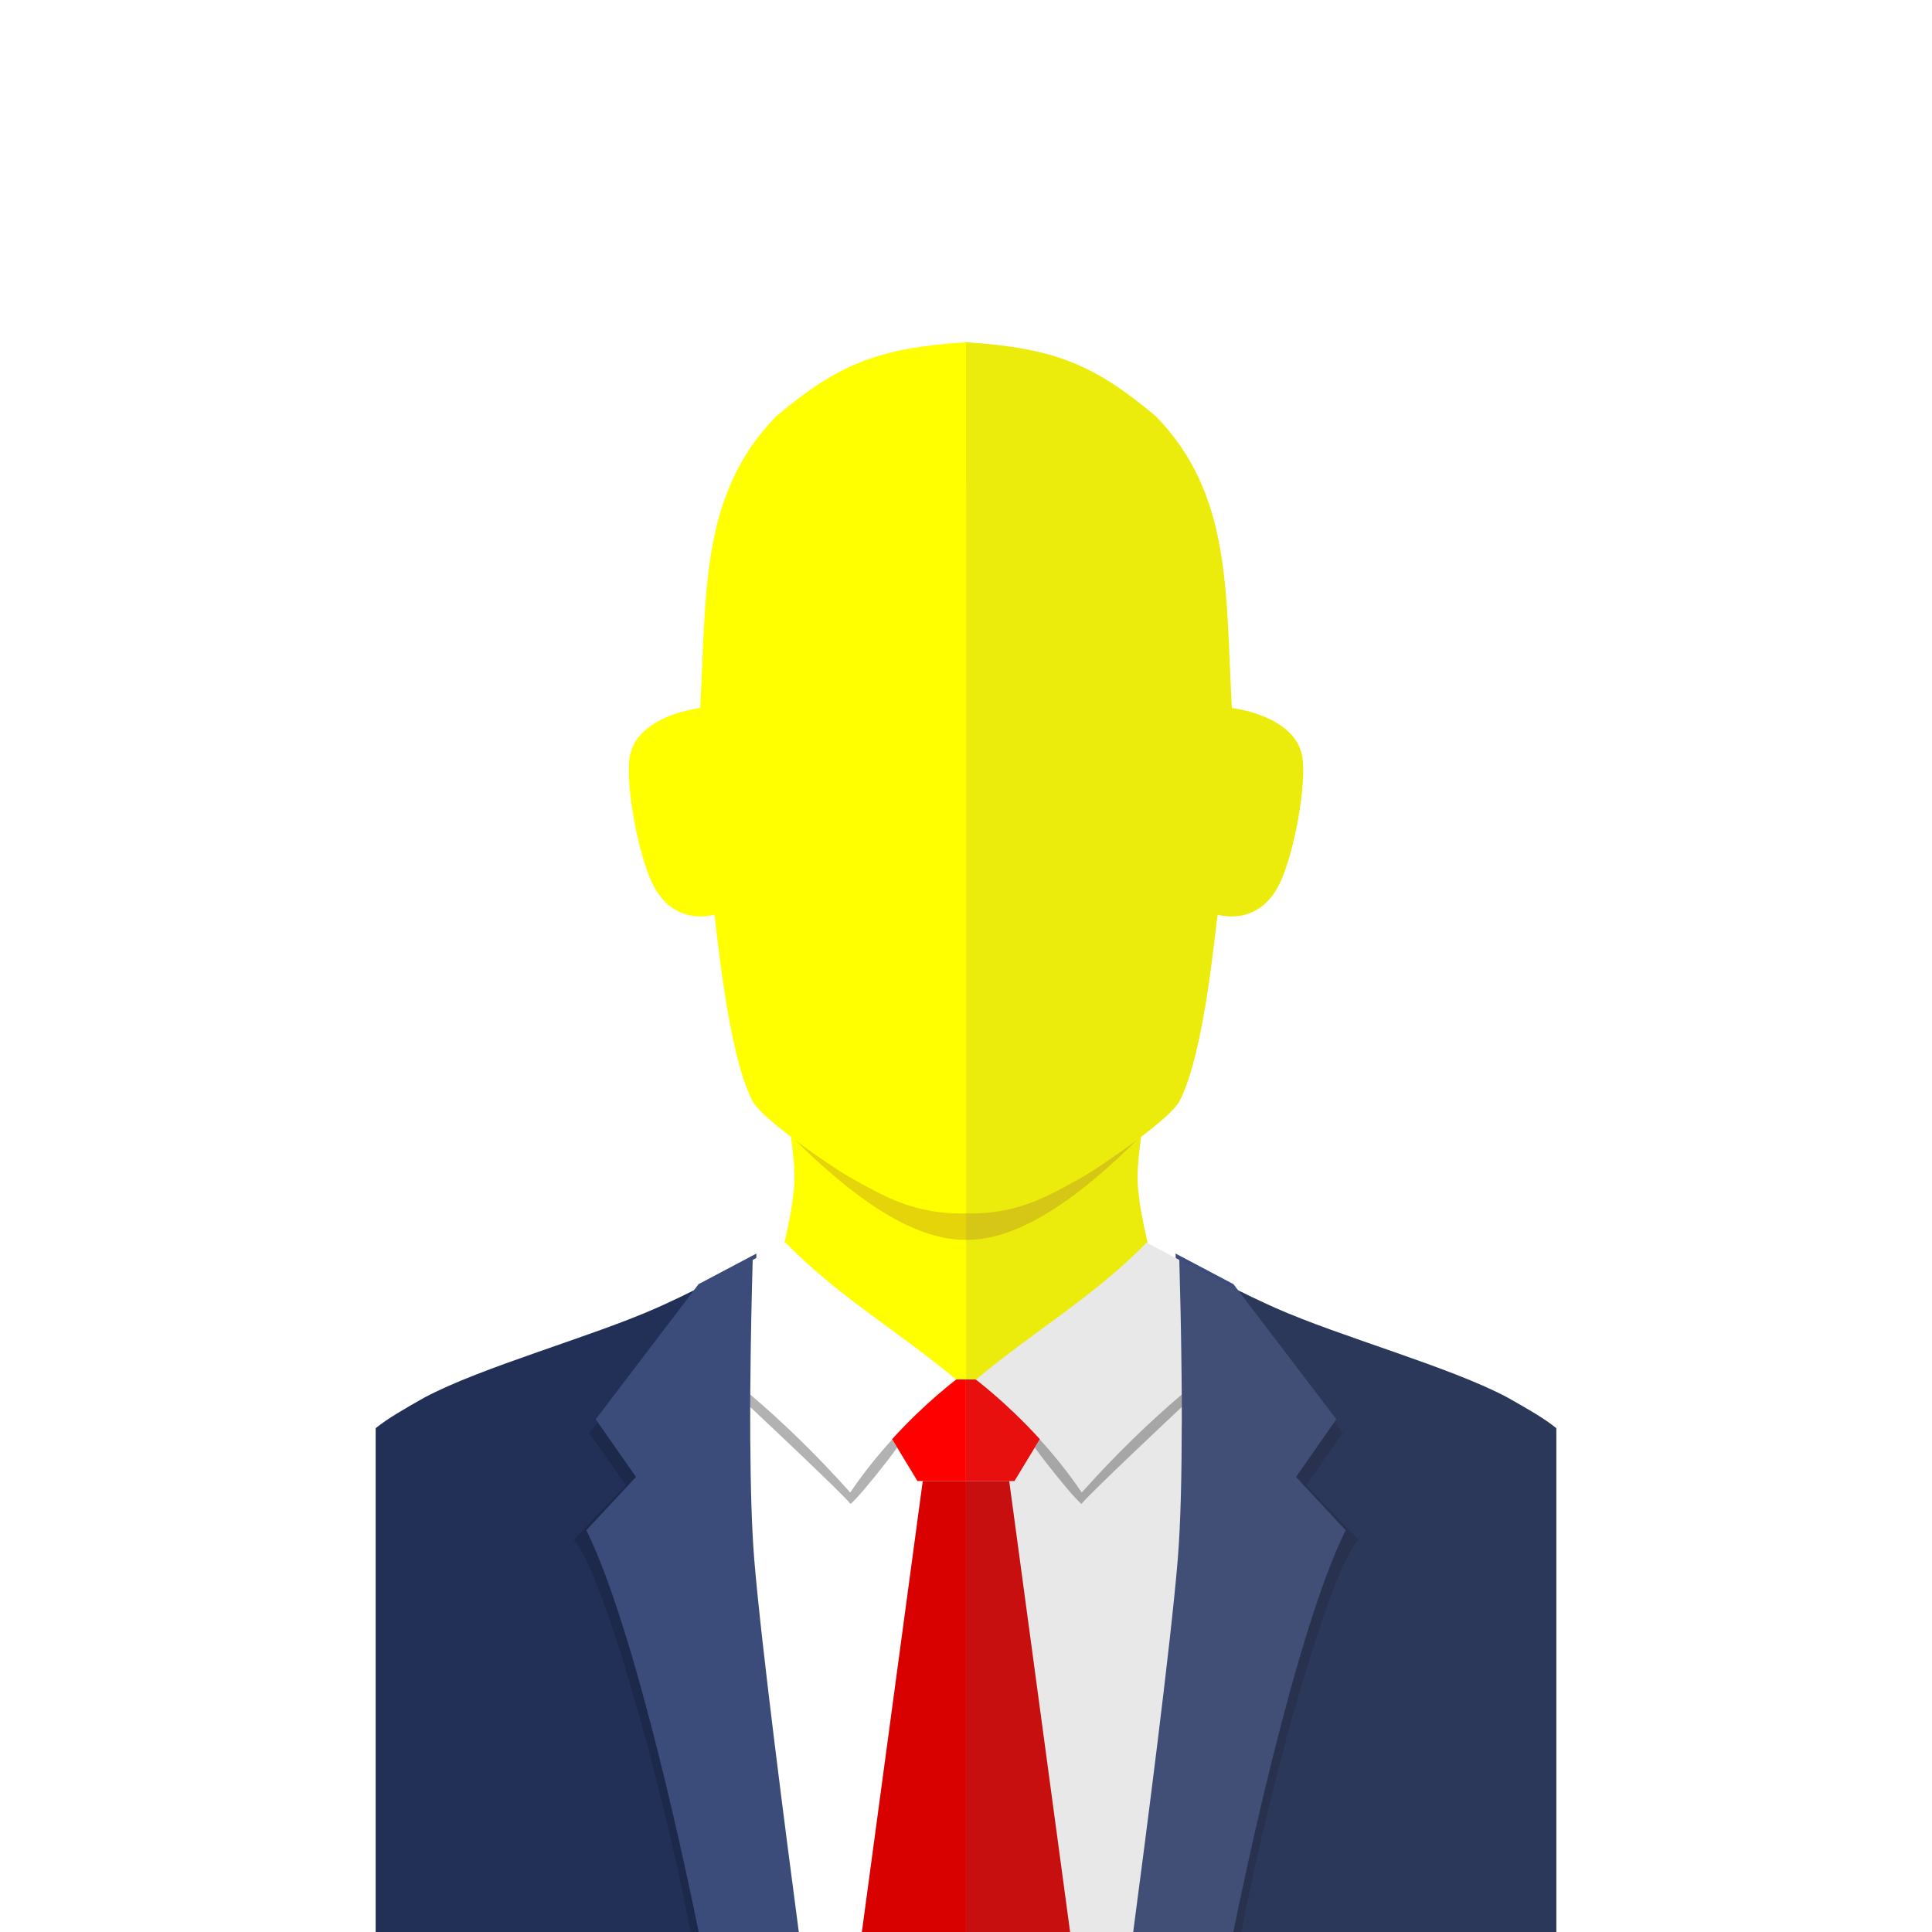
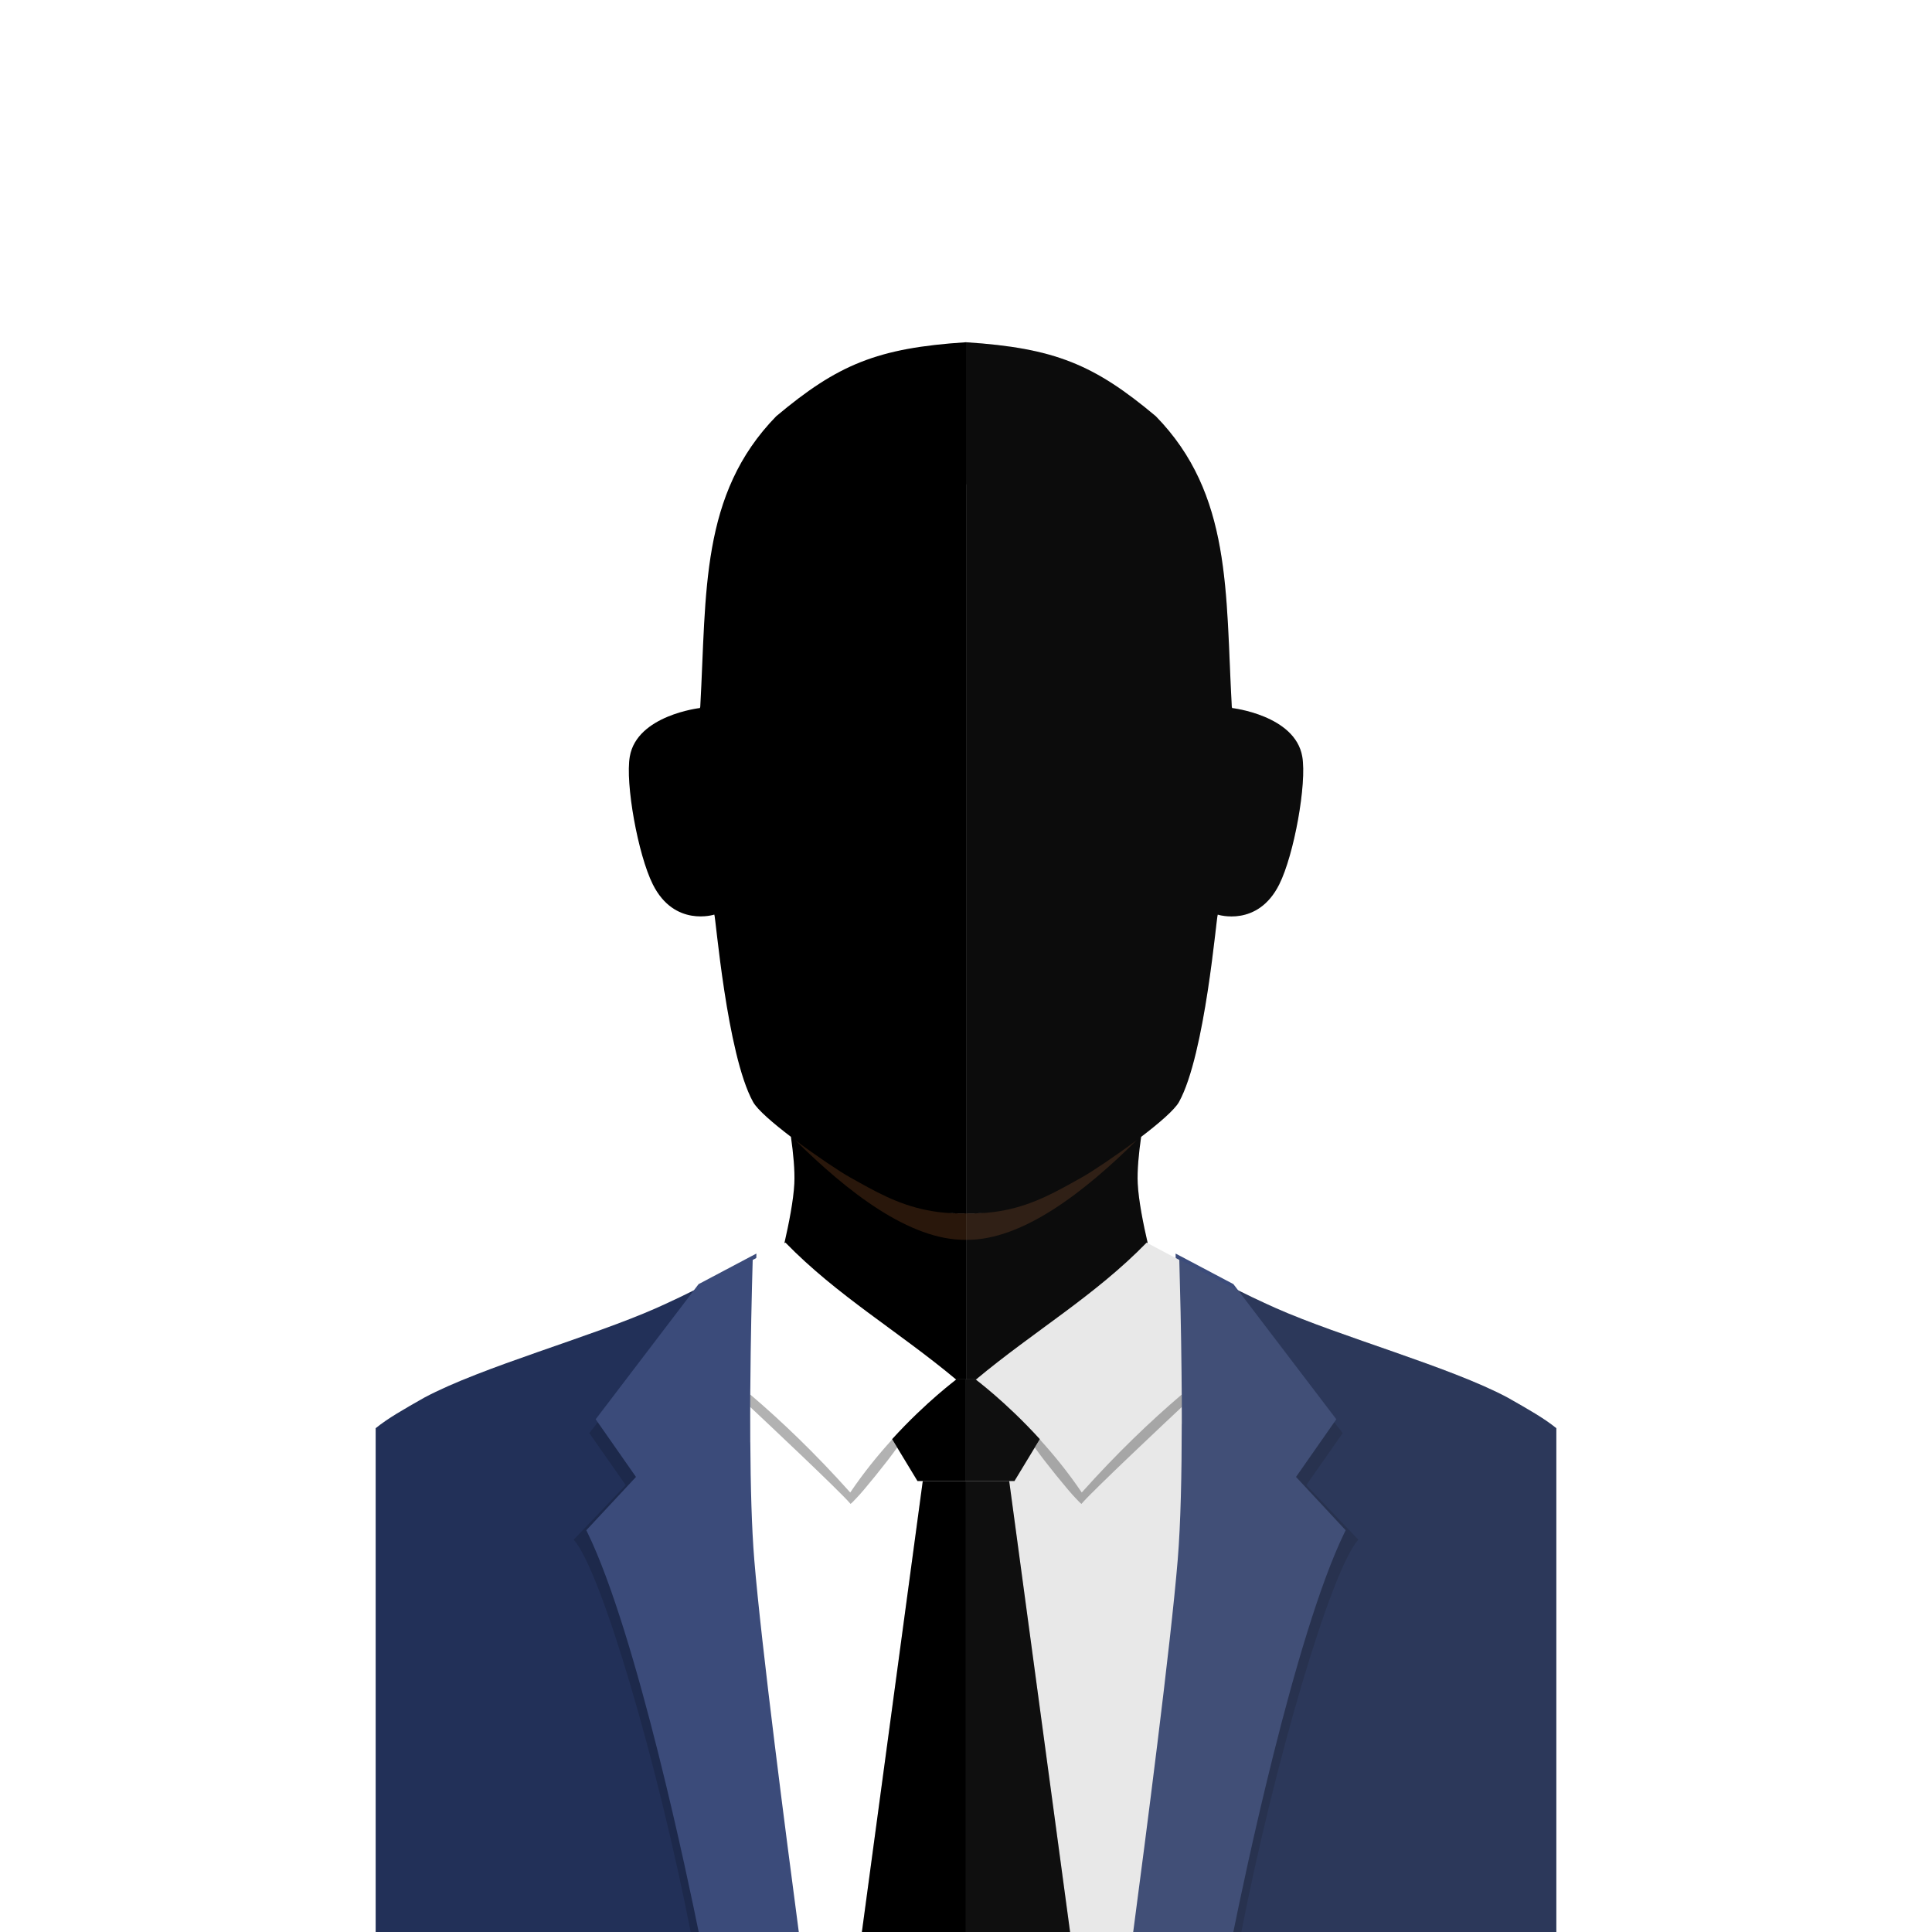
<svg xmlns="http://www.w3.org/2000/svg" height="500px" width="500px" viewBox="0 0 44 72" id="body-svg">
  <defs />
  <g id="Body" style="display: inline;">
    <path id="Suit" d="M 12.275 47.871 C 11.685 48.184 10.975 48.518 10.467 48.744 C 8.058 49.815 3.955 50.94 1.816 52.083 C 1.054 52.516 0.459 52.852 0 53.225 L 0 72 L 12.173 72 C 11.822 70.262 9.874 60.867 8.009 57.051 L 9.871 55.051 L 8.515 52.895 L 12.275 47.871 z M 31.725 47.871 L 35.485 52.895 L 34.129 55.051 L 35.991 57.051 C 34.126 60.867 32.178 70.262 31.826 72 L 44 72 L 44 53.225 C 43.541 52.852 42.946 52.516 42.183 52.083 C 40.045 50.94 35.942 49.815 33.533 48.744 C 33.025 48.518 32.315 48.184 31.725 47.871 z " style="fill: rgb(34, 48, 88); fill-rule: evenodd;" />
    <path id="LapelShadow" d="M 8.362 52.896 L 7.962 53.407 L 9.32 55.347 L 7.38 57.379 C 8.412 58.533 10.529 65.793 11.739 72 L 12.173 72 C 11.822 70.263 9.874 60.868 8.009 57.052 L 9.871 55.052 L 8.362 52.896 z M 35.638 52.896 L 34.129 55.052 L 35.991 57.052 C 34.126 60.868 32.178 70.263 31.826 72 L 32.261 72 C 33.471 65.793 35.588 58.533 36.62 57.379 L 34.68 55.347 L 36.038 53.407 L 35.638 52.896 z " style="fill: rgb(0, 0, 0); fill-rule: evenodd; fill-opacity: 0.15; stop-color: rgb(0, 0, 0); stop-opacity: 1;" />
    <path id="Lapel" d="M 14.189 46.717 L 13.988 46.822 C 13.68 46.986 12.807 47.447 12.061 47.842 L 12.035 47.855 L 8.199 52.892 L 9.701 55.041 L 7.85 57.028 L 7.89 57.109 C 8.812 58.995 9.768 62.299 10.531 65.338 C 11.289 68.357 11.858 71.113 12.038 72 L 15.903 72 L 15.9 71.982 C 15.44 68.508 14.503 61.293 14.242 58.119 C 13.996 55.124 14.103 49.784 14.184 46.943 L 14.189 46.717 z M 29.811 46.717 L 29.816 46.943 C 29.897 49.784 30.004 55.124 29.758 58.119 C 29.497 61.293 28.56 68.508 28.1 71.982 L 28.097 72 L 31.963 72 C 32.143 71.113 32.711 68.357 33.469 65.338 C 34.232 62.299 35.188 58.995 36.109 57.109 L 36.149 57.028 L 34.299 55.041 L 35.801 52.892 L 31.965 47.855 L 31.94 47.842 C 31.193 47.447 30.32 46.986 30.012 46.822 L 29.811 46.717 z " style="color: rgb(0, 0, 0); fill: rgb(59, 75, 122); fill-rule: evenodd; stroke-width: 0.265px;" />
    <path id="Shirt" d="M 15.27 46.309 C 15.202 46.344 14.329 46.807 14.051 46.954 C 14.015 48.217 13.975 49.912 13.962 51.753 L 13.961 51.752 C 13.956 52.414 13.956 53.084 13.96 53.745 L 13.962 53.748 C 13.972 55.374 14.012 56.935 14.11 58.13 C 14.372 61.314 15.309 68.525 15.769 72 L 18.12 72 L 21.999 72 L 21.999 55.421 L 22.001 55.421 L 22.001 72 L 25.88 72 L 28.231 72 C 28.691 68.525 29.628 61.314 29.89 58.13 C 30.002 56.769 30.039 54.934 30.04 53.068 L 30.043 53.064 C 30.043 52.699 30.042 52.333 30.04 51.969 C 30.039 51.95 30.039 51.932 30.039 51.913 C 30.038 51.796 30.037 51.68 30.036 51.564 C 30.036 51.461 30.035 51.357 30.034 51.255 C 30.034 51.23 30.034 51.205 30.033 51.18 L 30.033 51.18 C 30.017 49.562 29.981 48.085 29.949 46.954 C 29.671 46.807 28.798 46.344 28.73 46.309 C 26.791 48.299 24.539 49.6 22.369 51.412 C 22.369 51.412 22.362 51.407 22.362 51.407 L 22.001 51.407 L 22.001 51.674 L 21.999 51.674 L 21.999 51.407 L 21.637 51.407 C 21.638 51.407 21.631 51.412 21.631 51.412 C 19.461 49.6 17.209 48.299 15.27 46.309 z M 14.838 52.743 C 14.988 52.879 15.139 53.018 15.292 53.162 C 15.445 53.306 15.599 53.453 15.755 53.605 C 15.911 53.757 16.068 53.912 16.227 54.072 C 16.385 54.231 16.545 54.395 16.706 54.563 C 16.867 54.73 17.029 54.902 17.193 55.079 C 17.356 55.255 17.52 55.436 17.686 55.621 C 17.52 55.436 17.356 55.255 17.193 55.079 C 17.029 54.902 16.867 54.73 16.706 54.563 C 16.545 54.395 16.385 54.231 16.227 54.072 C 16.068 53.912 15.911 53.757 15.755 53.605 C 15.599 53.453 15.445 53.306 15.292 53.162 C 15.139 53.018 14.988 52.879 14.838 52.743 z M 29.162 52.743 C 29.012 52.879 28.861 53.018 28.708 53.162 C 28.555 53.306 28.401 53.453 28.245 53.605 C 28.089 53.757 27.931 53.912 27.773 54.072 C 27.614 54.231 27.455 54.395 27.294 54.563 C 27.133 54.73 26.97 54.902 26.807 55.079 C 26.644 55.255 26.48 55.436 26.314 55.621 C 26.254 55.532 26.193 55.444 26.132 55.358 C 26.193 55.444 26.254 55.532 26.314 55.621 C 26.48 55.436 26.644 55.255 26.807 55.079 C 26.97 54.902 27.133 54.73 27.294 54.563 C 27.455 54.395 27.614 54.231 27.773 54.072 C 27.931 53.912 28.089 53.757 28.245 53.605 C 28.401 53.453 28.555 53.306 28.708 53.162 C 28.861 53.018 29.012 52.879 29.162 52.743 z M 19.252 53.641 C 19.123 53.783 18.991 53.931 18.86 54.085 C 18.794 54.162 18.728 54.24 18.662 54.32 C 18.596 54.4 18.53 54.481 18.465 54.564 C 18.407 54.636 18.35 54.709 18.293 54.783 C 18.35 54.709 18.407 54.636 18.465 54.564 C 18.53 54.482 18.596 54.4 18.662 54.32 C 18.728 54.241 18.794 54.162 18.86 54.085 C 18.992 53.931 19.123 53.783 19.252 53.641 z M 25.394 54.389 C 25.431 54.434 25.467 54.479 25.503 54.524 C 25.467 54.479 25.431 54.434 25.394 54.389 z M 25.575 54.613 C 25.613 54.661 25.65 54.71 25.688 54.758 C 25.651 54.71 25.613 54.661 25.575 54.613 z M 18.24 54.852 C 18.197 54.907 18.155 54.964 18.113 55.02 C 18.155 54.964 18.197 54.908 18.24 54.852 z M 25.769 54.863 C 25.814 54.923 25.859 54.983 25.904 55.043 C 25.859 54.983 25.814 54.923 25.769 54.863 z M 25.935 55.084 C 25.988 55.157 26.042 55.231 26.095 55.305 C 26.042 55.231 25.988 55.157 25.935 55.084 z M 18.056 55.097 C 18.011 55.158 17.966 55.221 17.921 55.283 C 17.966 55.221 18.011 55.158 18.056 55.097 z " style="fill: rgb(255, 255, 255); fill-rule: evenodd;" />
    <path id="CollarShadow" d="M 30.032 51.18 C 30.034 51.424 30.037 51.664 30.039 51.913 C 30.037 51.668 30.036 51.422 30.033 51.18 L 30.032 51.18 z M 21.999 51.674 L 21.999 55.195 L 21.999 55.421 L 22.001 55.421 L 22.001 55.195 L 22.001 51.674 L 21.999 51.674 z M 13.961 51.752 C 13.956 52.414 13.956 53.084 13.96 53.745 L 13.962 53.748 C 13.96 53.313 13.959 52.874 13.96 52.436 C 14.382 52.831 17.292 55.566 17.678 56.024 L 17.697 56.046 C 17.757 56.006 17.82 55.927 17.916 55.831 C 18.159 55.588 19.068 54.471 19.436 53.945 L 20.193 55.195 L 19.252 53.641 C 18.734 54.209 18.191 54.873 17.686 55.621 C 16.363 54.141 15.103 52.943 13.96 51.969 C 13.961 51.895 13.962 51.826 13.962 51.753 L 13.961 51.752 z M 30.04 51.969 C 28.897 52.943 27.637 54.141 26.314 55.621 C 25.807 54.871 25.265 54.208 24.748 53.641 L 24.564 53.945 C 24.932 54.471 25.841 55.588 26.084 55.831 C 26.18 55.927 26.243 56.006 26.303 56.046 L 26.322 56.024 C 26.708 55.566 29.618 52.831 30.04 52.436 C 30.04 52.646 30.04 52.857 30.04 53.068 L 30.043 53.064 C 30.043 52.699 30.042 52.333 30.04 51.969 z " style="fill: rgb(0, 0, 0); fill-rule: evenodd; fill-opacity: 0.304; stop-color: rgb(0, 0, 0); stop-opacity: 1;" />
-     <g id="Tie" style="display: inline;">
-       <path id="Tie" d="M 20.389,55.195 18.12,72 h 3.879 V 55.195 Z m 1.611,0 V 72 h 3.879 L 23.61,55.195 Z" style="fill: rgb(255, 0, 0); fill-rule: evenodd;" />
-       <path id="TieKnot" d="m 21.637,51.407 c 0.023,-0.007 -1.103,0.811 -2.391,2.226 l 0.946,1.562 h 1.806 v -3.788 z m 0.363,0 v 3.788 h 1.806 l 0.946,-1.562 c -1.288,-1.415 -2.413,-2.233 -2.391,-2.226 z" style="fill: rgb(255, 0, 0); fill-rule: evenodd;" />
+     <g id="TieGroup" style="display: inline;">
+       <path id="Tie" d="M 20.389,55.195 18.12,72 h 3.879 V 55.195 Z m 1.611,0 V 72 h 3.879 L 23.61,55.195 Z" style="fill-rule: evenodd;" />
+       <path id="TieKnot" d="m 21.637,51.407 c 0.023,-0.007 -1.103,0.811 -2.391,2.226 l 0.946,1.562 h 1.806 v -3.788 z m 0.363,0 v 3.788 h 1.806 l 0.946,-1.562 c -1.288,-1.415 -2.413,-2.233 -2.391,-2.226 z" style="fill-rule: evenodd;" />
      <path id="TieTint" d="M 20.389,55.195 18.12,72 h 3.879 V 55.195 Z m 1.611,0 V 72 h 3.879 L 23.61,55.195 Z" style="fill: rgb(0, 0, 0); fill-opacity: 0.15; fill-rule: evenodd; stop-color: rgb(0, 0, 0);" />
    </g>
-     <g id="Bowtie" style="display: none;">
-       <path d="m 15.995,50.022 c -0.056,6.37e-4 -0.101,0.006 -0.136,0.015 -0.968,0.265 -0.773,2.923 -0.699,3.83 0.074,0.907 0.552,3.091 0.846,3.427 0.294,0.336 3.127,-1.042 3.826,-1.68 0.319,-0.292 0.653,-0.66 0.922,-0.975 3.6e-4,3.26e-4 7.05e-4,7.4e-4 0.001,10e-4 0.058,0.053 0.315,0.286 0.513,0.335 0.085,0.021 0.357,0.034 0.732,0.04 0.375,-0.006 0.647,-0.018 0.732,-0.04 0.198,-0.05 0.455,-0.283 0.513,-0.335 3.28e-4,-2.93e-4 6.73e-4,-7.07e-4 0.001,-10e-4 0.269,0.315 0.603,0.683 0.922,0.975 0.699,0.638 3.531,2.016 3.826,1.68 0.294,-0.336 0.773,-2.52 0.846,-3.427 0.074,-0.907 0.268,-3.565 -0.699,-3.83 -0.034,-0.009 -0.079,-0.015 -0.136,-0.015 -0.499,-0.006 -1.883,0.379 -4.589,1.935 -0.375,-0.302 -0.782,-0.596 -1.416,-0.596 -0.634,0 -1.041,0.294 -1.416,0.596 -2.706,-1.556 -4.09,-1.94 -4.589,-1.935 z" id="Bowtie" style="fill: rgb(255, 0, 0); fill-rule: evenodd;" />
+     <g id="BowTieGroup" style="display: none;">
+       <path d="m 15.995,50.022 c -0.056,6.37e-4 -0.101,0.006 -0.136,0.015 -0.968,0.265 -0.773,2.923 -0.699,3.83 0.074,0.907 0.552,3.091 0.846,3.427 0.294,0.336 3.127,-1.042 3.826,-1.68 0.319,-0.292 0.653,-0.66 0.922,-0.975 3.6e-4,3.26e-4 7.05e-4,7.4e-4 0.001,10e-4 0.058,0.053 0.315,0.286 0.513,0.335 0.085,0.021 0.357,0.034 0.732,0.04 0.375,-0.006 0.647,-0.018 0.732,-0.04 0.198,-0.05 0.455,-0.283 0.513,-0.335 3.28e-4,-2.93e-4 6.73e-4,-7.07e-4 0.001,-10e-4 0.269,0.315 0.603,0.683 0.922,0.975 0.699,0.638 3.531,2.016 3.826,1.68 0.294,-0.336 0.773,-2.52 0.846,-3.427 0.074,-0.907 0.268,-3.565 -0.699,-3.83 -0.034,-0.009 -0.079,-0.015 -0.136,-0.015 -0.499,-0.006 -1.883,0.379 -4.589,1.935 -0.375,-0.302 -0.782,-0.596 -1.416,-0.596 -0.634,0 -1.041,0.294 -1.416,0.596 -2.706,-1.556 -4.09,-1.94 -4.589,-1.935 z" id="Bowtie" style="fill-rule: evenodd;" />
      <path d="m 20.579,51.961 c -0.336,0.269 -0.285,1.579 -0.151,2.049 0.068,0.239 0.16,0.48 0.327,0.631 0.058,0.053 0.315,0.286 0.513,0.335 0.085,0.021 0.357,0.034 0.732,0.04 0.375,-0.006 0.647,-0.018 0.732,-0.04 0.198,-0.05 0.455,-0.283 0.513,-0.335 0.167,-0.151 0.259,-0.392 0.327,-0.631 0.134,-0.47 0.185,-1.781 -0.151,-2.049 -0.377,-0.303 -0.784,-0.6 -1.421,-0.6 -0.637,0 -1.044,0.296 -1.421,0.6 z m -3.483,1.139 c -0.09,0.002 -0.145,0.029 -0.162,0.096 -0.46,1.789 1.983,0.496 2.755,0.647 0.178,0.035 0.365,0.049 0.548,0.05 -0.041,-0.212 -0.092,-0.309 -0.095,-0.592 -1.598,0.261 -2.656,-0.209 -3.046,-0.202 z m 9.785,0 c -0.408,0.01 -1.456,0.458 -3.023,0.202 -0.003,0.282 -0.054,0.38 -0.095,0.592 0.183,-0.002 0.371,-0.015 0.548,-0.05 0.773,-0.151 3.215,1.142 2.755,-0.647 -0.019,-0.073 -0.082,-0.099 -0.186,-0.096 z" id="BowtieShadow" style="fill: rgb(0, 0, 0); fill-opacity: 0.13; fill-rule: evenodd;" />
    </g>
-     <path id="Head" d="m 22,12.754 c -3.311,0.214 -4.781,0.835 -7.072,2.757 -2.841,2.911 -2.594,6.565 -2.831,10.823 -10e-4,0.004 -0.013,0.052 -0.013,0.052 0,0 -2.345,0.267 -2.613,1.807 -0.174,0.998 0.301,3.652 0.858,4.766 0.804,1.607 2.291,1.125 2.291,1.125 0.048,0.028 0.463,5.204 1.444,6.981 0.161,0.293 0.749,0.797 1.412,1.302 0.086,0.602 0.15,1.25 0.126,1.741 -0.031,0.626 -0.206,1.506 -0.37,2.221 0.004,-0.002 0.037,-0.02 0.039,-0.021 1.94,1.99 4.191,3.291 6.362,5.104 0.004,-0.004 0.007,-0.006 0.006,-0.006 h 0.362 v -6.188 c -0.118,0.003 -0.232,0.003 -0.345,5.17e-4 0.112,0.003 0.227,0.003 0.345,-5.17e-4 v -27.168 c 3.6e-4,-2e-5 7.14e-4,2.2e-5 10e-4,0 3.2e-4,2.2e-5 6.73e-4,-2e-5 0.001,0 v 27.168 c 0.118,0.003 0.232,0.003 0.345,5.17e-4 -0.112,0.003 -0.227,0.003 -0.345,-5.17e-4 v 6.188 h 0.362 c -0.001,-3e-4 0.001,0.002 0.006,0.006 2.171,-1.812 4.422,-3.113 6.362,-5.104 0.002,0.001 0.035,0.019 0.039,0.021 C 28.606,45.615 28.431,44.735 28.4,44.109 c -0.025,-0.492 0.04,-1.139 0.126,-1.741 0.662,-0.504 1.25,-1.009 1.412,-1.302 0.981,-1.778 1.396,-6.953 1.444,-6.981 0,0 1.487,0.482 2.291,-1.125 0.557,-1.114 1.032,-3.768 0.858,-4.766 -0.268,-1.54 -2.613,-1.807 -2.613,-1.807 0,0 -0.012,-0.047 -0.013,-0.052 -0.237,-4.258 0.01,-7.912 -2.831,-10.823 -2.292,-1.922 -3.761,-2.543 -7.072,-2.757 z m -6.464,29.66 c 0.069,0.052 0.139,0.105 0.209,0.157 -0.07,-0.052 -0.14,-0.104 -0.209,-0.157 z m 0.265,0.198 c 0.167,0.123 0.334,0.242 0.498,0.358 -0.164,-0.116 -0.331,-0.235 -0.498,-0.358 z m 12.397,0 c -0.171,0.126 -0.341,0.248 -0.508,0.366 0.167,-0.118 0.338,-0.24 0.508,-0.366 z m -0.585,0.42 c -0.155,0.108 -0.303,0.21 -0.443,0.305 0.141,-0.095 0.289,-0.196 0.443,-0.305 z m -11.213,0.01 c 0.156,0.109 0.307,0.213 0.449,0.308 -0.142,-0.096 -0.292,-0.198 -0.449,-0.308 z m 0.535,0.366 c 0.147,0.098 0.285,0.188 0.402,0.262 -0.117,-0.074 -0.253,-0.163 -0.402,-0.262 z m 10.112,0.011 c -0.146,0.097 -0.278,0.183 -0.394,0.256 0.113,-0.072 0.251,-0.161 0.394,-0.256 z m -9.654,0.286 c 0.046,0.029 0.092,0.058 0.131,0.081 0.053,0.032 0.098,0.059 0.136,0.08 -0.038,-0.021 -0.084,-0.048 -0.136,-0.08 -0.039,-0.023 -0.086,-0.053 -0.131,-0.081 z m 9.076,0.084 c -0.05,0.03 -0.095,0.056 -0.131,0.076 0.036,-0.02 0.081,-0.046 0.131,-0.076 z M 18.13,44.126 c 0.128,0.071 0.258,0.141 0.389,0.21 -0.131,-0.069 -0.26,-0.139 -0.389,-0.21 z m 7.74,0 c -0.128,0.071 -0.257,0.141 -0.389,0.21 0.131,-0.069 0.261,-0.139 0.389,-0.21 z m -4.775,1.056 c 0.042,0.004 0.084,0.009 0.127,0.013 -0.043,-0.004 -0.085,-0.008 -0.127,-0.013 z m 1.81,0 c -0.042,0.005 -0.084,0.009 -0.127,0.013 0.043,-0.004 0.085,-0.008 0.127,-0.013 z m -1.572,0.022 c 0.097,0.007 0.196,0.012 0.298,0.015 -0.052,-0.001 -0.103,-0.003 -0.154,-0.006 -0.003,-1.57e-4 -0.006,-3.56e-4 -0.009,-5.17e-4 -0.045,-0.002 -0.09,-0.005 -0.134,-0.009 z m 1.334,0 c -0.044,0.003 -0.089,0.006 -0.134,0.009 -0.003,1.61e-4 -0.006,3.6e-4 -0.009,5.17e-4 -0.05,0.003 -0.101,0.004 -0.153,0.006 0.101,-0.003 0.199,-0.008 0.296,-0.015 z" style="fill: rgb(255, 255, 0); fill-rule: evenodd;" />
+     <path id="Head" d="m 22,12.754 c -3.311,0.214 -4.781,0.835 -7.072,2.757 -2.841,2.911 -2.594,6.565 -2.831,10.823 -10e-4,0.004 -0.013,0.052 -0.013,0.052 0,0 -2.345,0.267 -2.613,1.807 -0.174,0.998 0.301,3.652 0.858,4.766 0.804,1.607 2.291,1.125 2.291,1.125 0.048,0.028 0.463,5.204 1.444,6.981 0.161,0.293 0.749,0.797 1.412,1.302 0.086,0.602 0.15,1.25 0.126,1.741 -0.031,0.626 -0.206,1.506 -0.37,2.221 0.004,-0.002 0.037,-0.02 0.039,-0.021 1.94,1.99 4.191,3.291 6.362,5.104 0.004,-0.004 0.007,-0.006 0.006,-0.006 h 0.362 v -6.188 c -0.118,0.003 -0.232,0.003 -0.345,5.17e-4 0.112,0.003 0.227,0.003 0.345,-5.17e-4 v -27.168 c 3.6e-4,-2e-5 7.14e-4,2.2e-5 10e-4,0 3.2e-4,2.2e-5 6.73e-4,-2e-5 0.001,0 v 27.168 c 0.118,0.003 0.232,0.003 0.345,5.17e-4 -0.112,0.003 -0.227,0.003 -0.345,-5.17e-4 v 6.188 h 0.362 c -0.001,-3e-4 0.001,0.002 0.006,0.006 2.171,-1.812 4.422,-3.113 6.362,-5.104 0.002,0.001 0.035,0.019 0.039,0.021 C 28.606,45.615 28.431,44.735 28.4,44.109 c -0.025,-0.492 0.04,-1.139 0.126,-1.741 0.662,-0.504 1.25,-1.009 1.412,-1.302 0.981,-1.778 1.396,-6.953 1.444,-6.981 0,0 1.487,0.482 2.291,-1.125 0.557,-1.114 1.032,-3.768 0.858,-4.766 -0.268,-1.54 -2.613,-1.807 -2.613,-1.807 0,0 -0.012,-0.047 -0.013,-0.052 -0.237,-4.258 0.01,-7.912 -2.831,-10.823 -2.292,-1.922 -3.761,-2.543 -7.072,-2.757 z m -6.464,29.66 c 0.069,0.052 0.139,0.105 0.209,0.157 -0.07,-0.052 -0.14,-0.104 -0.209,-0.157 z m 0.265,0.198 c 0.167,0.123 0.334,0.242 0.498,0.358 -0.164,-0.116 -0.331,-0.235 -0.498,-0.358 z m 12.397,0 c -0.171,0.126 -0.341,0.248 -0.508,0.366 0.167,-0.118 0.338,-0.24 0.508,-0.366 z m -0.585,0.42 c -0.155,0.108 -0.303,0.21 -0.443,0.305 0.141,-0.095 0.289,-0.196 0.443,-0.305 z m -11.213,0.01 c 0.156,0.109 0.307,0.213 0.449,0.308 -0.142,-0.096 -0.292,-0.198 -0.449,-0.308 z m 0.535,0.366 c 0.147,0.098 0.285,0.188 0.402,0.262 -0.117,-0.074 -0.253,-0.163 -0.402,-0.262 z m 10.112,0.011 c -0.146,0.097 -0.278,0.183 -0.394,0.256 0.113,-0.072 0.251,-0.161 0.394,-0.256 z m -9.654,0.286 c 0.046,0.029 0.092,0.058 0.131,0.081 0.053,0.032 0.098,0.059 0.136,0.08 -0.038,-0.021 -0.084,-0.048 -0.136,-0.08 -0.039,-0.023 -0.086,-0.053 -0.131,-0.081 z m 9.076,0.084 c -0.05,0.03 -0.095,0.056 -0.131,0.076 0.036,-0.02 0.081,-0.046 0.131,-0.076 z M 18.13,44.126 c 0.128,0.071 0.258,0.141 0.389,0.21 -0.131,-0.069 -0.26,-0.139 -0.389,-0.21 z m 7.74,0 c -0.128,0.071 -0.257,0.141 -0.389,0.21 0.131,-0.069 0.261,-0.139 0.389,-0.21 z m -4.775,1.056 c 0.042,0.004 0.084,0.009 0.127,0.013 -0.043,-0.004 -0.085,-0.008 -0.127,-0.013 z m 1.81,0 c -0.042,0.005 -0.084,0.009 -0.127,0.013 0.043,-0.004 0.085,-0.008 0.127,-0.013 z m -1.572,0.022 c 0.097,0.007 0.196,0.012 0.298,0.015 -0.052,-0.001 -0.103,-0.003 -0.154,-0.006 -0.003,-1.57e-4 -0.006,-3.56e-4 -0.009,-5.17e-4 -0.045,-0.002 -0.09,-0.005 -0.134,-0.009 z m 1.334,0 c -0.044,0.003 -0.089,0.006 -0.134,0.009 -0.003,1.61e-4 -0.006,3.6e-4 -0.009,5.17e-4 -0.05,0.003 -0.101,0.004 -0.153,0.006 0.101,-0.003 0.199,-0.008 0.296,-0.015 z" style=" fill-rule: evenodd;" />
    <path id="NeckShadow" d="m 15.625,42.48 c 1.954,1.935 4.277,3.751 6.375,3.725 2.099,0.026 4.422,-1.79 6.375,-3.725 -0.818,0.613 -1.706,1.201 -2.032,1.382 -0.001,7e-4 -0.003,0.002 -0.004,0.003 h -5.17e-4 c -0.175,0.097 -0.35,0.196 -0.528,0.294 -0.059,0.033 -0.119,0.065 -0.178,0.097 -0.866,0.468 -1.805,0.892 -3.1,0.957 -3.2e-4,1.8e-5 -6.93e-4,-1.7e-5 -0.001,0 -10e-4,4.3e-5 -0.002,-4.2e-5 -0.003,0 -0.002,1.28e-4 -0.005,4.04e-4 -0.007,5.17e-4 -0.048,0.002 -0.097,0.004 -0.146,0.006 -0.018,4.6e-4 -0.037,6.82e-4 -0.055,10e-4 -0.031,5.63e-4 -0.063,8.64e-4 -0.095,0.001 -0.027,1.52e-4 -0.054,1.52e-4 -0.081,0 -0.048,-3e-4 -0.097,-7.67e-4 -0.146,-0.002 h -5.16e-4 -5.17e-4 c -0.049,0.001 -0.098,0.002 -0.146,0.002 -0.027,1.52e-4 -0.054,1.52e-4 -0.081,0 -0.032,-1.69e-4 -0.063,-4.7e-4 -0.095,-0.001 -0.018,-3.52e-4 -0.037,-5.74e-4 -0.055,-10e-4 -0.049,-0.001 -0.098,-0.003 -0.146,-0.006 -0.002,-1.13e-4 -0.005,-3.89e-4 -0.007,-5.17e-4 -8.5e-4,-4.2e-5 -0.002,4.3e-5 -0.003,0 -3.4e-4,-1.7e-5 -7.13e-4,1.8e-5 -0.001,0 -1.295,-0.065 -2.234,-0.489 -3.1,-0.957 -0.06,-0.032 -0.119,-0.065 -0.178,-0.097 -0.177,-0.098 -0.352,-0.197 -0.528,-0.294 h -5.17e-4 c -9.99e-4,-6.7e-4 -0.003,-0.002 -0.004,-0.003 -0.326,-0.181 -1.214,-0.77 -2.032,-1.382 z" style="fill: rgb(160, 90, 44); fill-opacity: 0.261; fill-rule: evenodd; stop-color: rgb(0, 0, 0);" />
    <path d="m 28.729,46.309 c 0.068,0.036 0.941,0.498 1.219,0.645 0.005,0.186 0.011,0.402 0.016,0.606 -0.005,-0.208 -0.011,-0.433 -0.016,-0.621 0.285,0.151 1.08,0.571 1.784,0.944 l -0.008,-0.011 c 0.59,0.312 1.3,0.646 1.808,0.872 2.409,1.071 6.512,2.197 8.651,3.339 0.762,0.433 1.357,0.77 1.816,1.142 V 72 H 32.26 v 5.16e-4 H 31.826 28.23 V 72 H 25.879 22 v -16.805 -3.788 h 0.362 c -0.001,-3.39e-4 0.001,0.002 0.006,0.006 2.171,-1.812 4.422,-3.113 6.362,-5.104 z" id="RightTint" style="fill: rgb(102, 102, 102); fill-opacity: 0.15; fill-rule: evenodd;" />
    <path d="m 22,12.754 v 5.297 c 3.6e-4,2e-5 7.06e-4,-2.1e-5 10e-4,0 v 27.168 h -5.17e-4 -5.16e-4 v 0.986 c 2.76e-4,4e-6 7.23e-4,-5e-6 0.001,0 v 5.202 h 0.362 c -0.001,-3e-4 0.001,0.002 0.006,0.006 2.171,-1.812 4.422,-3.113 6.362,-5.104 0.002,0.001 0.035,0.019 0.039,0.021 -0.164,-0.715 -0.339,-1.594 -0.37,-2.221 -0.025,-0.492 0.04,-1.139 0.126,-1.741 0.662,-0.504 1.25,-1.009 1.412,-1.302 0.981,-1.778 1.396,-6.953 1.444,-6.981 0,0 1.487,0.482 2.291,-1.125 0.557,-1.114 1.032,-3.768 0.858,-4.766 C 34.263,26.653 31.917,26.386 31.917,26.386 c 0,0 -0.012,-0.047 -0.013,-0.051 -0.237,-4.258 0.01,-7.913 -2.831,-10.824 -2.292,-1.922 -3.761,-2.543 -7.072,-2.757 z" id="HeadTint" style="fill: rgb(102, 102, 102); fill-opacity: 0.123; fill-rule: evenodd;" />
  </g>
</svg>
